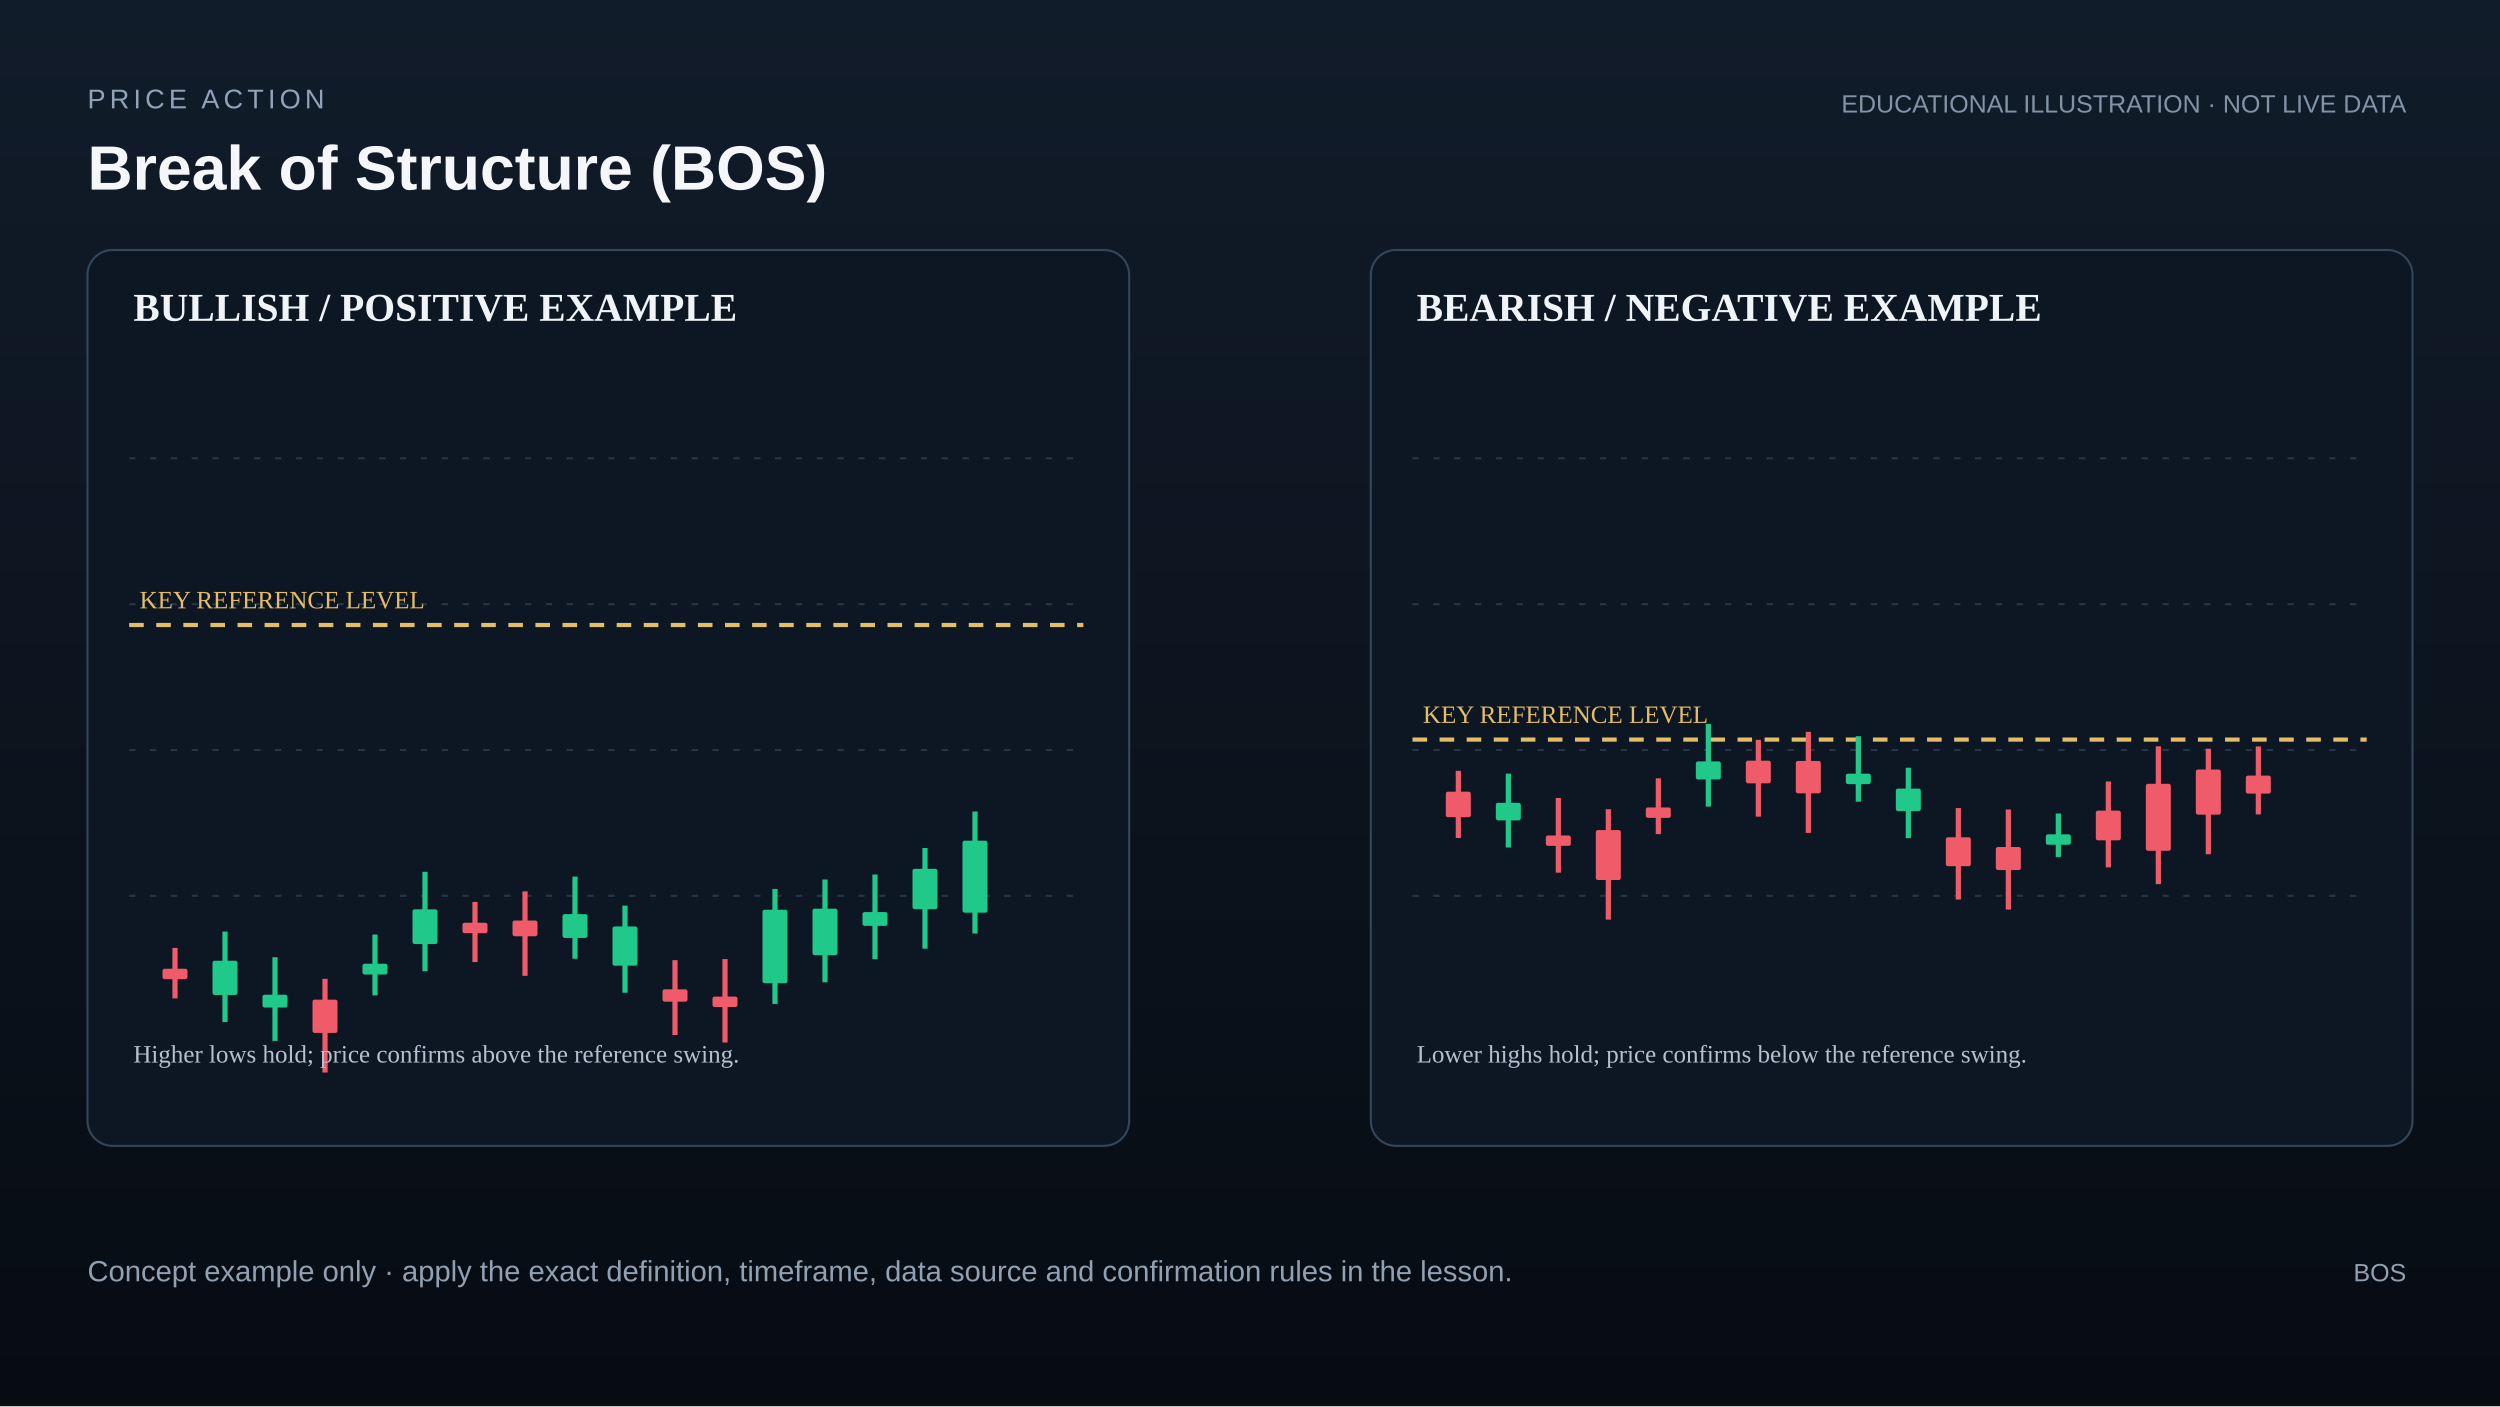
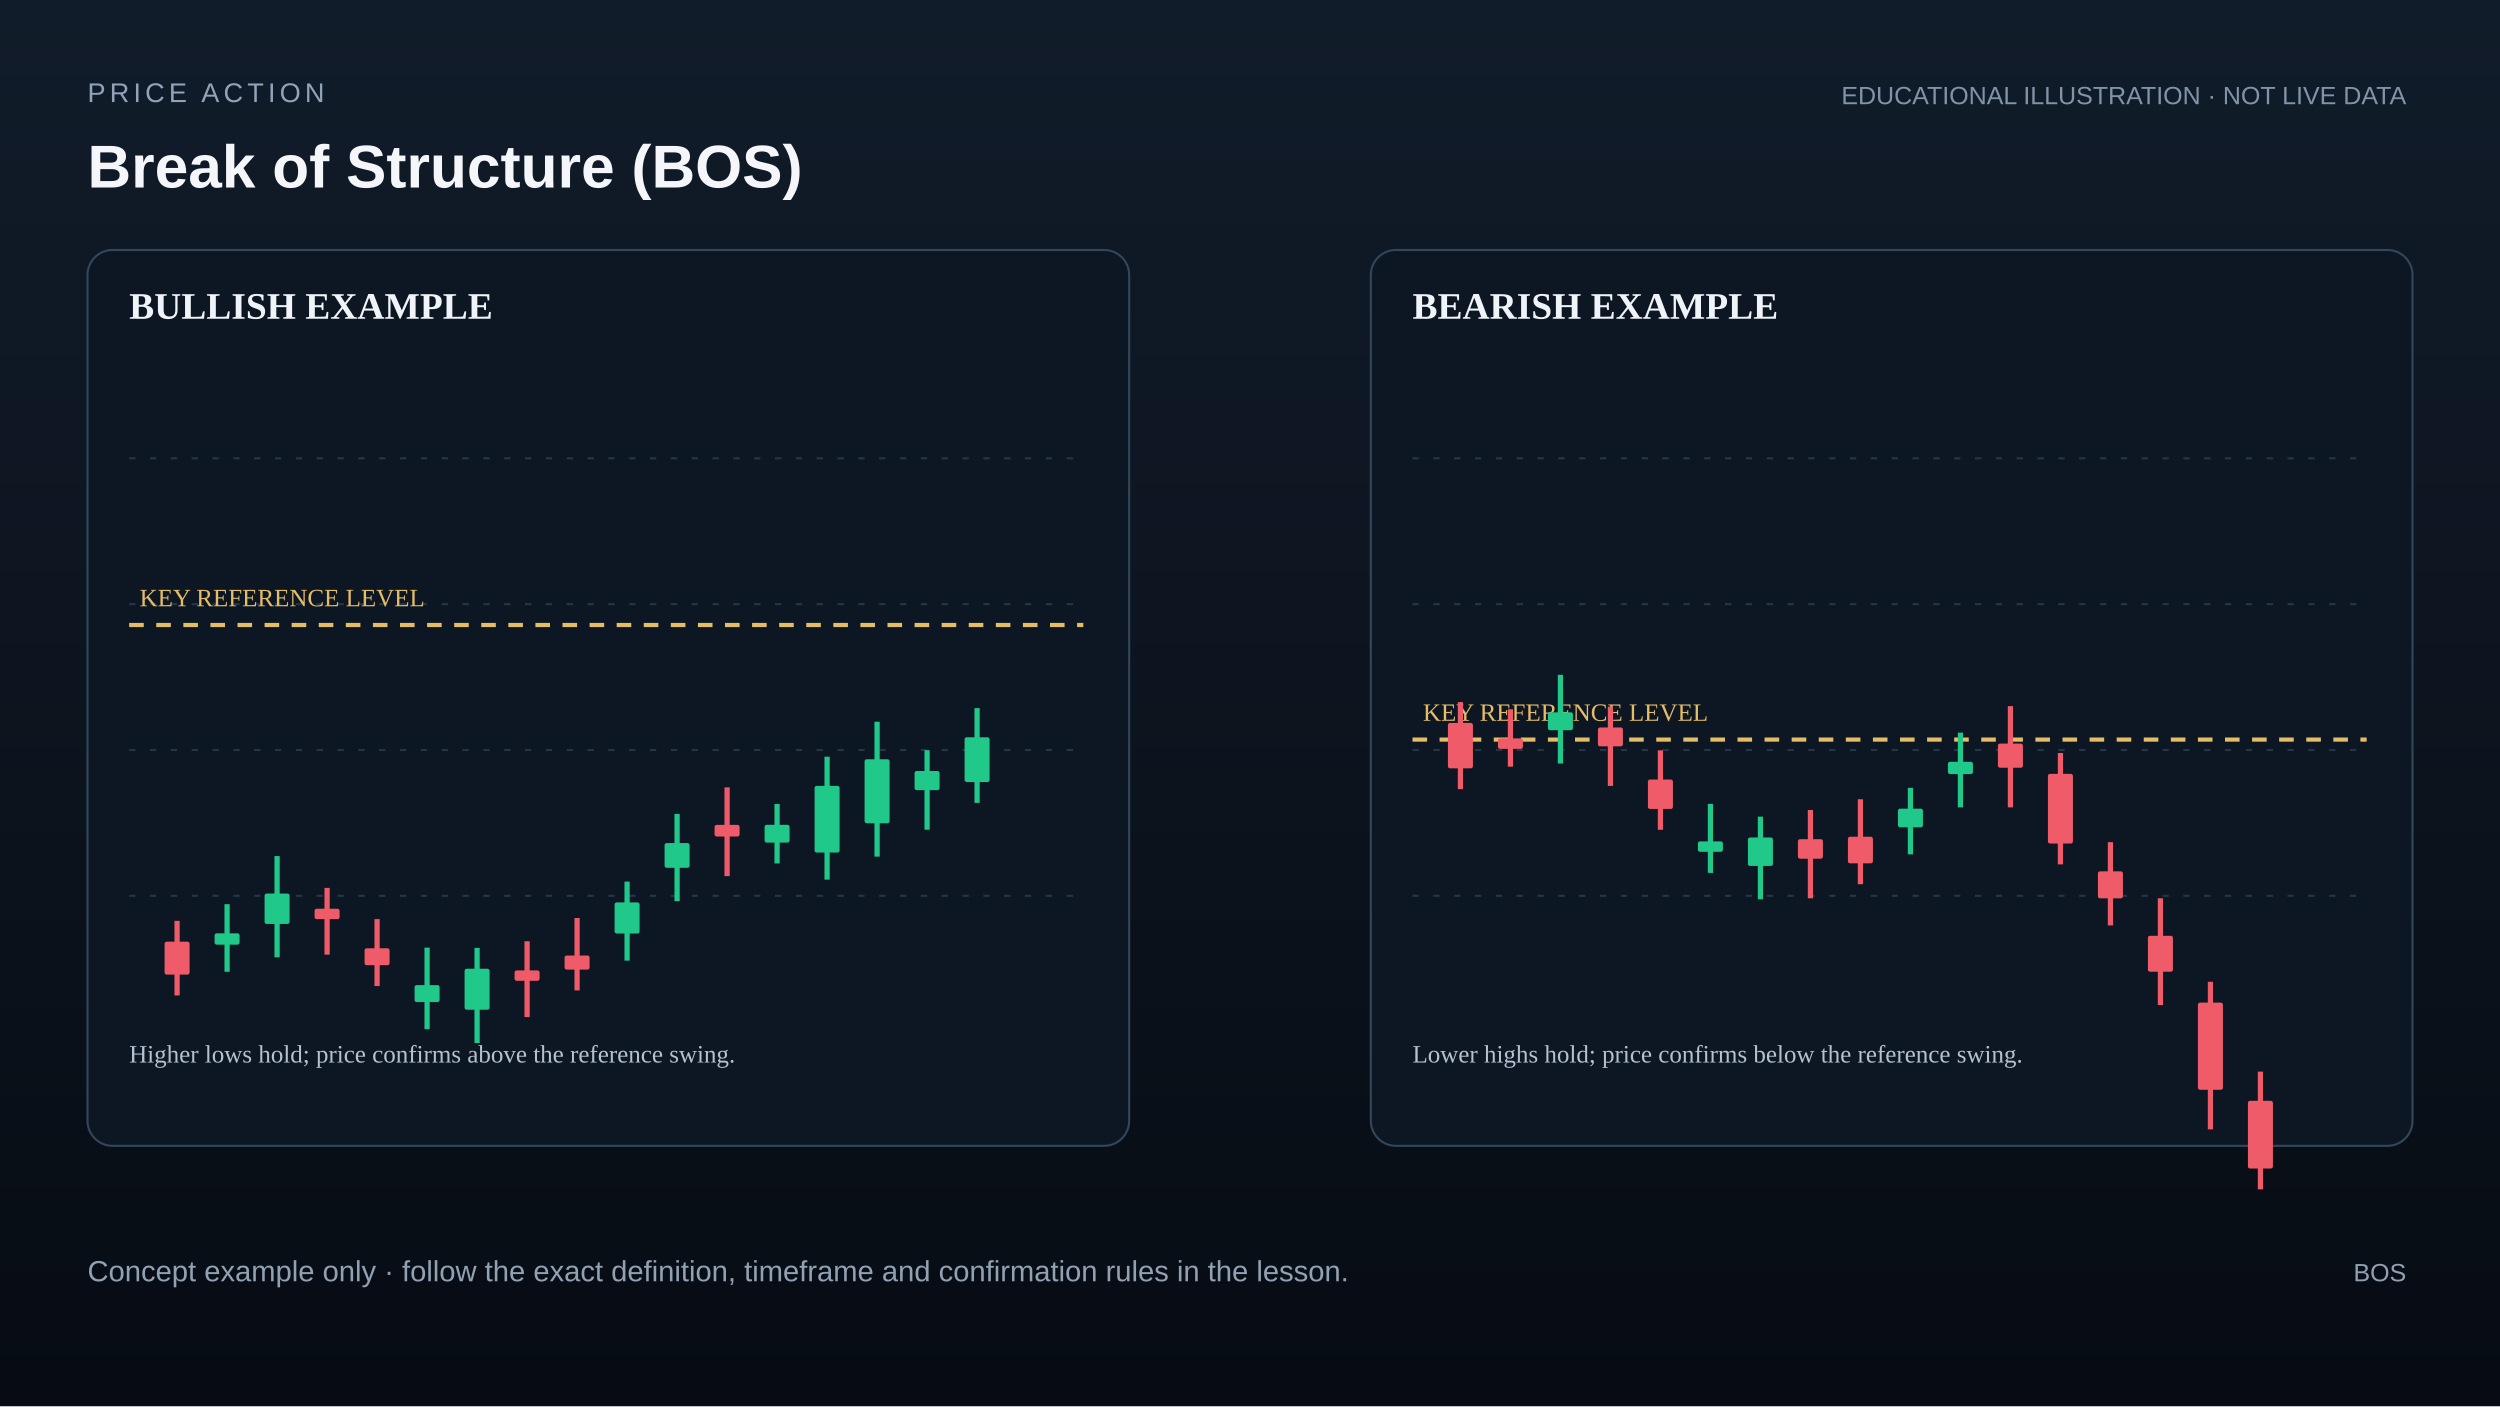
<svg xmlns="http://www.w3.org/2000/svg" width="1200" height="675" viewBox="0 0 1200 675">
  <defs>
    <linearGradient id="bg" x2="0" y2="1">
      <stop stop-color="#111c2a" />
      <stop offset="1" stop-color="#070c13" />
    </linearGradient>
  </defs>
  <rect width="1200" height="675" fill="url(#bg)" />
-   <text x="42" y="52" fill="#91a3b8" font-family="Arial,sans-serif" font-size="13" letter-spacing="2">PRICE ACTION</text>
-   <text x="42" y="91" fill="#f4f6fa" font-family="Arial,sans-serif" font-size="30" font-weight="800">Break of Structure (BOS)</text>
-   <text x="1155" y="54" text-anchor="end" fill="#8293a8" font-family="Arial,sans-serif" font-size="12">EDUCATIONAL ILLUSTRATION · NOT LIVE DATA</text>
+   <text x="42" y="49" fill="#91a3b8" font-family="Arial,sans-serif" font-size="13" letter-spacing="2">PRICE ACTION</text>
+   <text x="42" y="90" fill="#f4f6fa" font-family="Arial,sans-serif" font-size="29" font-weight="800">Break of Structure (BOS)</text>
+   <text x="1155" y="50" text-anchor="end" fill="#8293a8" font-family="Arial,sans-serif" font-size="12">EDUCATIONAL ILLUSTRATION · NOT LIVE DATA</text>
  <g>
    <rect x="42" y="120" width="500" height="430" rx="12" fill="#0d1723" stroke="#33465a" />
-     <text x="64" y="154" fill="#f0f4f9" font-size="19" font-weight="700">BULLISH / POSITIVE EXAMPLE</text>
+     <text x="62" y="153" fill="#f0f4f9" font-size="18" font-weight="700">BULLISH EXAMPLE</text>
    <line x1="62" y1="220" x2="522" y2="220" stroke="#25364a" stroke-dasharray="3 7" />
    <line x1="62" y1="290" x2="522" y2="290" stroke="#25364a" stroke-dasharray="3 7" />
    <line x1="62" y1="360" x2="522" y2="360" stroke="#25364a" stroke-dasharray="3 7" />
    <line x1="62" y1="430" x2="522" y2="430" stroke="#25364a" stroke-dasharray="3 7" />
    <line x1="62" y1="300" x2="520" y2="300" stroke="#e6bd67" stroke-width="2" stroke-dasharray="7 6" />
-     <text x="67" y="292" fill="#e6bd67" font-size="12">KEY REFERENCE LEVEL</text>
-     <line x1="84" y1="455" x2="84" y2="479.242" stroke="#ef5b69" stroke-width="2.5" />
-     <rect x="78" y="465" width="12" height="5" rx="1" fill="#ef5b69" />
-     <line x1="108" y1="447.151" x2="108" y2="490.588" stroke="#20c98a" stroke-width="2.5" />
-     <rect x="102" y="461.151" width="12" height="16.436" rx="1" fill="#20c98a" />
-     <line x1="132" y1="459.476" x2="132" y2="499.629" stroke="#20c98a" stroke-width="2.5" />
-     <rect x="126" y="477.476" width="12" height="6.153" rx="1" fill="#20c98a" />
-     <line x1="156" y1="469.828" x2="156" y2="514.814" stroke="#ef5b69" stroke-width="2.5" />
-     <rect x="150" y="479.828" width="12" height="15.986" rx="1" fill="#ef5b69" />
-     <line x1="180" y1="448.578" x2="180" y2="477.772" stroke="#20c98a" stroke-width="2.5" />
-     <rect x="174" y="462.578" width="12" height="5.195" rx="1" fill="#20c98a" />
-     <line x1="204" y1="418.466" x2="204" y2="466.15" stroke="#20c98a" stroke-width="2.5" />
-     <rect x="198" y="436.466" width="12" height="16.683" rx="1" fill="#20c98a" />
-     <line x1="228" y1="432.92" x2="228" y2="461.786" stroke="#ef5b69" stroke-width="2.5" />
-     <rect x="222" y="442.92" width="12" height="5" rx="1" fill="#ef5b69" />
-     <line x1="252" y1="427.864" x2="252" y2="468.397" stroke="#ef5b69" stroke-width="2.5" />
-     <rect x="246" y="441.864" width="12" height="7.533" rx="1" fill="#ef5b69" />
-     <line x1="276" y1="420.772" x2="276" y2="460.207" stroke="#20c98a" stroke-width="2.5" />
-     <rect x="270" y="438.772" width="12" height="11.435" rx="1" fill="#20c98a" />
-     <line x1="300" y1="434.715" x2="300" y2="476.511" stroke="#20c98a" stroke-width="2.5" />
-     <rect x="294" y="444.715" width="12" height="18.796" rx="1" fill="#20c98a" />
-     <line x1="324" y1="460.873" x2="324" y2="496.787" stroke="#ef5b69" stroke-width="2.5" />
-     <rect x="318" y="474.873" width="12" height="5.913" rx="1" fill="#ef5b69" />
-     <line x1="348" y1="460.356" x2="348" y2="500.419" stroke="#ef5b69" stroke-width="2.5" />
-     <rect x="342" y="478.356" width="12" height="5" rx="1" fill="#ef5b69" />
-     <line x1="372" y1="426.682" x2="372" y2="481.933" stroke="#20c98a" stroke-width="2.5" />
-     <rect x="366" y="436.682" width="12" height="35.251" rx="1" fill="#20c98a" />
-     <line x1="396" y1="422.156" x2="396" y2="471.495" stroke="#20c98a" stroke-width="2.5" />
-     <rect x="390" y="436.156" width="12" height="22.339" rx="1" fill="#20c98a" />
-     <line x1="420" y1="419.787" x2="420" y2="460.413" stroke="#20c98a" stroke-width="2.5" />
-     <rect x="414" y="437.787" width="12" height="6.626" rx="1" fill="#20c98a" />
-     <line x1="444" y1="407.031" x2="444" y2="455.381" stroke="#20c98a" stroke-width="2.5" />
-     <rect x="438" y="417.031" width="12" height="19.35" rx="1" fill="#20c98a" />
-     <line x1="468" y1="389.521" x2="468" y2="448.088" stroke="#20c98a" stroke-width="2.5" />
-     <rect x="462" y="403.521" width="12" height="34.567" rx="1" fill="#20c98a" />
-     <text x="64" y="510" fill="#b5c1d0" font-size="12">Higher lows hold; price confirms above the reference swing.</text>
+     <text x="67" y="291" fill="#e6bd67" font-size="12">KEY REFERENCE LEVEL</text>
+     <line x1="85" y1="442.005" x2="85" y2="477.802" stroke="#ef5b69" stroke-width="2.5" />
+     <rect x="79" y="452.005" width="12" height="15.798" rx="1" fill="#ef5b69" />
+     <line x1="109" y1="434.001" x2="109" y2="466.447" stroke="#20c98a" stroke-width="2.5" />
+     <rect x="103" y="448.001" width="12" height="5.445" rx="1" fill="#20c98a" />
+     <line x1="133" y1="410.91" x2="133" y2="459.493" stroke="#20c98a" stroke-width="2.5" />
+     <rect x="127" y="428.91" width="12" height="14.583" rx="1" fill="#20c98a" />
+     <line x1="157" y1="426.197" x2="157" y2="458.239" stroke="#ef5b69" stroke-width="2.5" />
+     <rect x="151" y="436.197" width="12" height="5" rx="1" fill="#ef5b69" />
+     <line x1="181" y1="441.172" x2="181" y2="473.303" stroke="#ef5b69" stroke-width="2.5" />
+     <rect x="175" y="455.172" width="12" height="8.131" rx="1" fill="#ef5b69" />
+     <line x1="205" y1="454.859" x2="205" y2="493.993" stroke="#20c98a" stroke-width="2.5" />
+     <rect x="199" y="472.859" width="12" height="8.133" rx="1" fill="#20c98a" />
+     <line x1="229" y1="454.995" x2="229" y2="500.657" stroke="#20c98a" stroke-width="2.5" />
+     <rect x="223" y="464.995" width="12" height="19.663" rx="1" fill="#20c98a" />
+     <line x1="253" y1="451.8" x2="253" y2="488.179" stroke="#ef5b69" stroke-width="2.5" />
+     <rect x="247" y="465.8" width="12" height="5" rx="1" fill="#ef5b69" />
+     <line x1="277" y1="440.644" x2="277" y2="475.413" stroke="#ef5b69" stroke-width="2.5" />
+     <rect x="271" y="458.644" width="12" height="6.769" rx="1" fill="#ef5b69" />
+     <line x1="301" y1="423.162" x2="301" y2="461.092" stroke="#20c98a" stroke-width="2.5" />
+     <rect x="295" y="433.162" width="12" height="14.93" rx="1" fill="#20c98a" />
+     <line x1="325" y1="390.667" x2="325" y2="432.544" stroke="#20c98a" stroke-width="2.5" />
+     <rect x="319" y="404.667" width="12" height="11.877" rx="1" fill="#20c98a" />
+     <line x1="349" y1="377.937" x2="349" y2="420.522" stroke="#ef5b69" stroke-width="2.5" />
+     <rect x="343" y="395.937" width="12" height="5.585" rx="1" fill="#ef5b69" />
+     <line x1="373" y1="385.901" x2="373" y2="414.454" stroke="#20c98a" stroke-width="2.5" />
+     <rect x="367" y="395.901" width="12" height="8.553" rx="1" fill="#20c98a" />
+     <line x1="397" y1="363.213" x2="397" y2="422.228" stroke="#20c98a" stroke-width="2.5" />
+     <rect x="391" y="377.213" width="12" height="32.016" rx="1" fill="#20c98a" />
+     <line x1="421" y1="346.437" x2="421" y2="411.172" stroke="#20c98a" stroke-width="2.5" />
+     <rect x="415" y="364.437" width="12" height="30.735" rx="1" fill="#20c98a" />
+     <line x1="445" y1="360.092" x2="445" y2="398.264" stroke="#20c98a" stroke-width="2.5" />
+     <rect x="439" y="370.092" width="12" height="9.172" rx="1" fill="#20c98a" />
+     <line x1="469" y1="339.892" x2="469" y2="385.377" stroke="#20c98a" stroke-width="2.5" />
+     <rect x="463" y="353.892" width="12" height="21.485" rx="1" fill="#20c98a" />
+     <text x="62" y="510" fill="#b5c1d0" font-size="12">Higher lows hold; price confirms above the reference swing.</text>
  </g>
  <g>
    <rect x="658" y="120" width="500" height="430" rx="12" fill="#0d1723" stroke="#33465a" />
-     <text x="680" y="154" fill="#f0f4f9" font-size="19" font-weight="700">BEARISH / NEGATIVE EXAMPLE</text>
+     <text x="678" y="153" fill="#f0f4f9" font-size="18" font-weight="700">BEARISH EXAMPLE</text>
    <line x1="678" y1="220" x2="1138" y2="220" stroke="#25364a" stroke-dasharray="3 7" />
    <line x1="678" y1="290" x2="1138" y2="290" stroke="#25364a" stroke-dasharray="3 7" />
    <line x1="678" y1="360" x2="1138" y2="360" stroke="#25364a" stroke-dasharray="3 7" />
    <line x1="678" y1="430" x2="1138" y2="430" stroke="#25364a" stroke-dasharray="3 7" />
    <line x1="678" y1="355" x2="1136" y2="355" stroke="#e6bd67" stroke-width="2" stroke-dasharray="7 6" />
-     <text x="683" y="347" fill="#e6bd67" font-size="12">KEY REFERENCE LEVEL</text>
-     <line x1="700" y1="370" x2="700" y2="402.242" stroke="#ef5b69" stroke-width="2.5" />
-     <rect x="694" y="380" width="12" height="12.242" rx="1" fill="#ef5b69" />
-     <line x1="724" y1="371.351" x2="724" y2="406.788" stroke="#20c98a" stroke-width="2.5" />
-     <rect x="718" y="385.351" width="12" height="8.436" rx="1" fill="#20c98a" />
-     <line x1="748" y1="383.029" x2="748" y2="418.876" stroke="#ef5b69" stroke-width="2.5" />
-     <rect x="742" y="401.029" width="12" height="5" rx="1" fill="#ef5b69" />
-     <line x1="772" y1="388.428" x2="772" y2="441.414" stroke="#ef5b69" stroke-width="2.5" />
-     <rect x="766" y="398.428" width="12" height="23.986" rx="1" fill="#ef5b69" />
-     <line x1="796" y1="373.572" x2="796" y2="400.378" stroke="#ef5b69" stroke-width="2.5" />
-     <rect x="790" y="387.572" width="12" height="5" rx="1" fill="#ef5b69" />
-     <line x1="820" y1="347.466" x2="820" y2="387.15" stroke="#20c98a" stroke-width="2.5" />
-     <rect x="814" y="365.466" width="12" height="8.683" rx="1" fill="#20c98a" />
-     <line x1="844" y1="355.12" x2="844" y2="391.986" stroke="#ef5b69" stroke-width="2.5" />
-     <rect x="838" y="365.12" width="12" height="10.866" rx="1" fill="#ef5b69" />
-     <line x1="868" y1="351.264" x2="868" y2="399.797" stroke="#ef5b69" stroke-width="2.5" />
-     <rect x="862" y="365.264" width="12" height="15.533" rx="1" fill="#ef5b69" />
-     <line x1="892" y1="353.372" x2="892" y2="384.807" stroke="#20c98a" stroke-width="2.5" />
-     <rect x="886" y="371.372" width="12" height="5" rx="1" fill="#20c98a" />
-     <line x1="916" y1="368.515" x2="916" y2="402.311" stroke="#20c98a" stroke-width="2.5" />
-     <rect x="910" y="378.515" width="12" height="10.796" rx="1" fill="#20c98a" />
-     <line x1="940" y1="387.873" x2="940" y2="431.787" stroke="#ef5b69" stroke-width="2.5" />
-     <rect x="934" y="401.873" width="12" height="13.913" rx="1" fill="#ef5b69" />
-     <line x1="964" y1="388.556" x2="964" y2="436.619" stroke="#ef5b69" stroke-width="2.5" />
-     <rect x="958" y="406.556" width="12" height="11.063" rx="1" fill="#ef5b69" />
-     <line x1="988" y1="390.482" x2="988" y2="411.333" stroke="#20c98a" stroke-width="2.5" />
-     <rect x="982" y="400.482" width="12" height="5" rx="1" fill="#20c98a" />
-     <line x1="1012" y1="375.095" x2="1012" y2="416.356" stroke="#ef5b69" stroke-width="2.5" />
-     <rect x="1006" y="389.095" width="12" height="14.261" rx="1" fill="#ef5b69" />
-     <line x1="1036" y1="358.213" x2="1036" y2="424.387" stroke="#ef5b69" stroke-width="2.5" />
-     <rect x="1030" y="376.213" width="12" height="32.174" rx="1" fill="#ef5b69" />
-     <line x1="1060" y1="359.381" x2="1060" y2="410.031" stroke="#ef5b69" stroke-width="2.5" />
-     <rect x="1054" y="369.381" width="12" height="21.65" rx="1" fill="#ef5b69" />
-     <line x1="1084" y1="358.288" x2="1084" y2="390.921" stroke="#ef5b69" stroke-width="2.5" />
-     <rect x="1078" y="372.288" width="12" height="8.633" rx="1" fill="#ef5b69" />
-     <text x="680" y="510" fill="#b5c1d0" font-size="12">Lower highs hold; price confirms below the reference swing.</text>
+     <text x="683" y="346" fill="#e6bd67" font-size="12">KEY REFERENCE LEVEL</text>
+     <line x1="701" y1="337.005" x2="701" y2="378.802" stroke="#ef5b69" stroke-width="2.5" />
+     <rect x="695" y="347.005" width="12" height="21.798" rx="1" fill="#ef5b69" />
+     <line x1="725" y1="340.447" x2="725" y2="368.001" stroke="#ef5b69" stroke-width="2.5" />
+     <rect x="719" y="354.447" width="12" height="5" rx="1" fill="#ef5b69" />
+     <line x1="749" y1="323.91" x2="749" y2="366.493" stroke="#20c98a" stroke-width="2.5" />
+     <rect x="743" y="341.91" width="12" height="8.583" rx="1" fill="#20c98a" />
+     <line x1="773" y1="339.197" x2="773" y2="377.239" stroke="#ef5b69" stroke-width="2.5" />
+     <rect x="767" y="349.197" width="12" height="9.042" rx="1" fill="#ef5b69" />
+     <line x1="797" y1="360.172" x2="797" y2="398.303" stroke="#ef5b69" stroke-width="2.5" />
+     <rect x="791" y="374.172" width="12" height="14.131" rx="1" fill="#ef5b69" />
+     <line x1="821" y1="385.859" x2="821" y2="418.993" stroke="#20c98a" stroke-width="2.5" />
+     <rect x="815" y="403.859" width="12" height="5" rx="1" fill="#20c98a" />
+     <line x1="845" y1="391.995" x2="845" y2="431.657" stroke="#20c98a" stroke-width="2.5" />
+     <rect x="839" y="401.995" width="12" height="13.663" rx="1" fill="#20c98a" />
+     <line x1="869" y1="388.8" x2="869" y2="431.179" stroke="#ef5b69" stroke-width="2.5" />
+     <rect x="863" y="402.8" width="12" height="9.379" rx="1" fill="#ef5b69" />
+     <line x1="893" y1="383.644" x2="893" y2="424.413" stroke="#ef5b69" stroke-width="2.5" />
+     <rect x="887" y="401.644" width="12" height="12.769" rx="1" fill="#ef5b69" />
+     <line x1="917" y1="378.162" x2="917" y2="410.092" stroke="#20c98a" stroke-width="2.5" />
+     <rect x="911" y="388.162" width="12" height="8.93" rx="1" fill="#20c98a" />
+     <line x1="941" y1="351.667" x2="941" y2="387.544" stroke="#20c98a" stroke-width="2.5" />
+     <rect x="935" y="365.667" width="12" height="5.877" rx="1" fill="#20c98a" />
+     <line x1="965" y1="338.937" x2="965" y2="387.522" stroke="#ef5b69" stroke-width="2.5" />
+     <rect x="959" y="356.937" width="12" height="11.585" rx="1" fill="#ef5b69" />
+     <line x1="989" y1="361.454" x2="989" y2="414.901" stroke="#ef5b69" stroke-width="2.5" />
+     <rect x="983" y="371.454" width="12" height="33.447" rx="1" fill="#ef5b69" />
+     <line x1="1013" y1="404.228" x2="1013" y2="444.213" stroke="#ef5b69" stroke-width="2.5" />
+     <rect x="1007" y="418.228" width="12" height="12.984" rx="1" fill="#ef5b69" />
+     <line x1="1037" y1="431.172" x2="1037" y2="482.437" stroke="#ef5b69" stroke-width="2.5" />
+     <rect x="1031" y="449.172" width="12" height="17.265" rx="1" fill="#ef5b69" />
+     <line x1="1061" y1="471.264" x2="1061" y2="542.092" stroke="#ef5b69" stroke-width="2.5" />
+     <rect x="1055" y="481.264" width="12" height="41.828" rx="1" fill="#ef5b69" />
+     <line x1="1085" y1="514.377" x2="1085" y2="570.892" stroke="#ef5b69" stroke-width="2.5" />
+     <rect x="1079" y="528.377" width="12" height="32.515" rx="1" fill="#ef5b69" />
+     <text x="678" y="510" fill="#b5c1d0" font-size="12">Lower highs hold; price confirms below the reference swing.</text>
  </g>
-   <text x="42" y="615" fill="#91a1b4" font-family="Arial,sans-serif" font-size="14">Concept example only · apply the exact definition, timeframe, data source and confirmation rules in the lesson.</text>
+   <text x="42" y="615" fill="#91a1b4" font-family="Arial,sans-serif" font-size="14">Concept example only · follow the exact definition, timeframe and confirmation rules in the lesson.</text>
  <text x="1155" y="615" text-anchor="end" fill="#91a1b4" font-family="Arial,sans-serif" font-size="12">BOS</text>
</svg>
